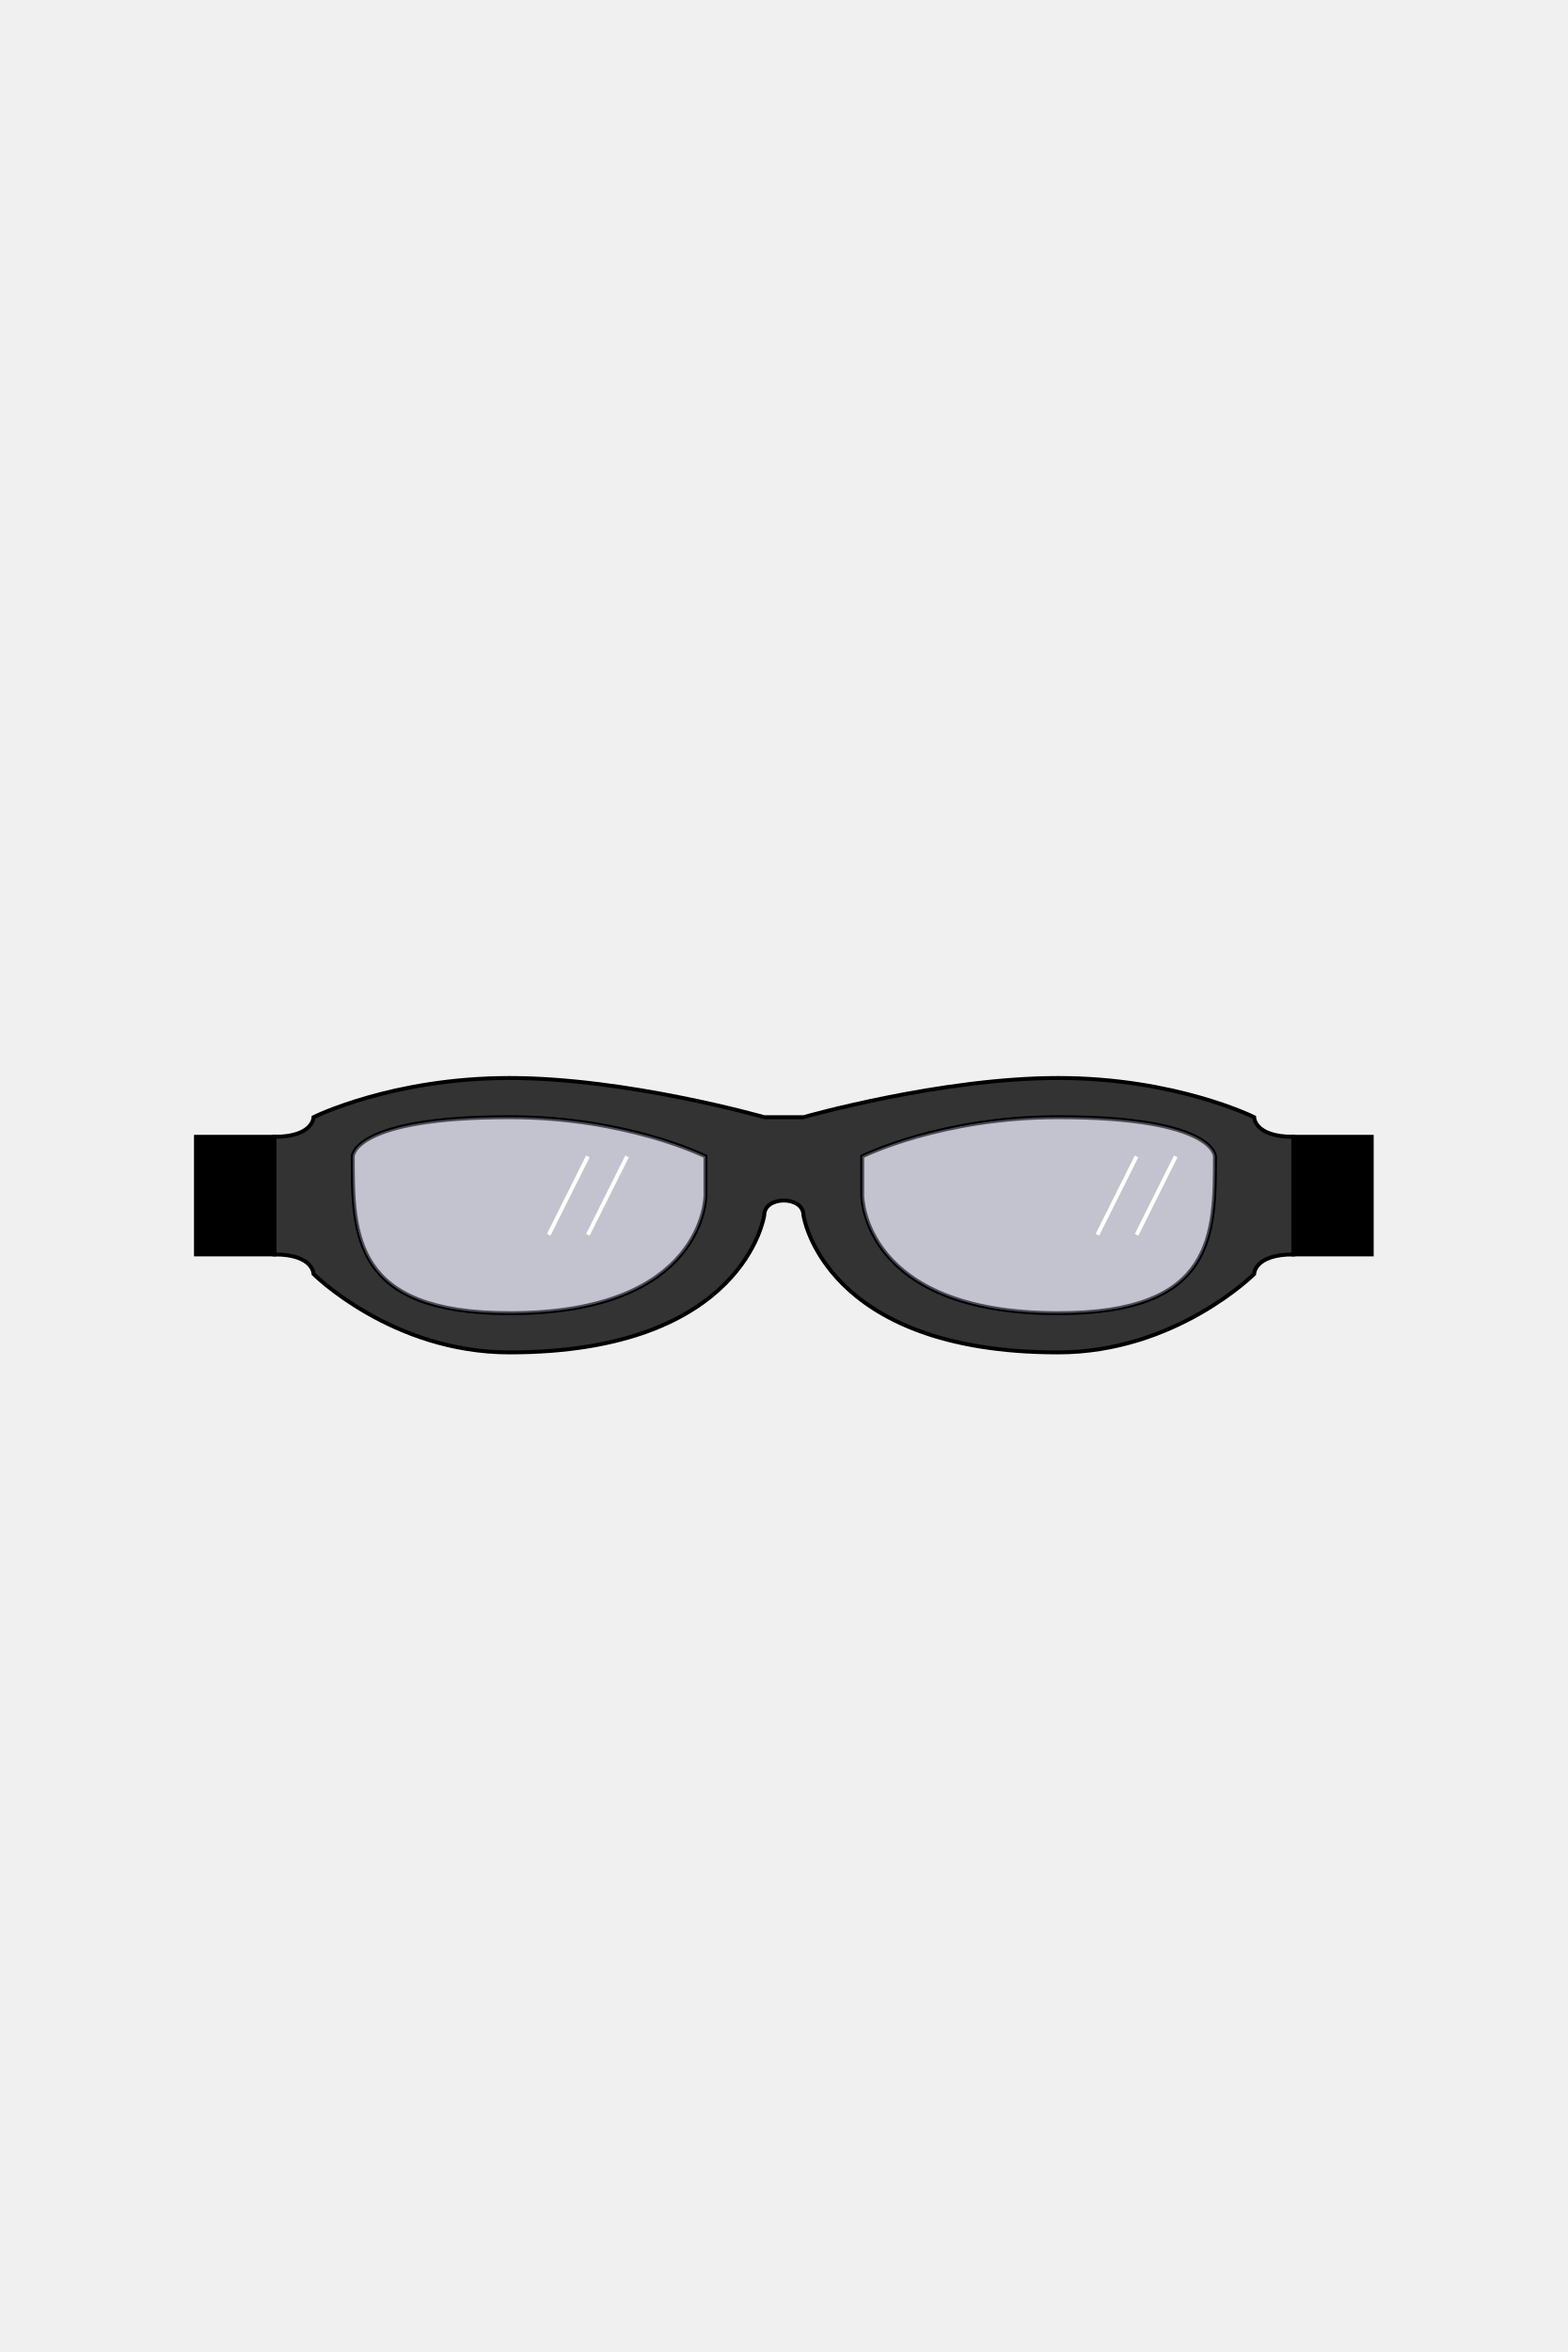
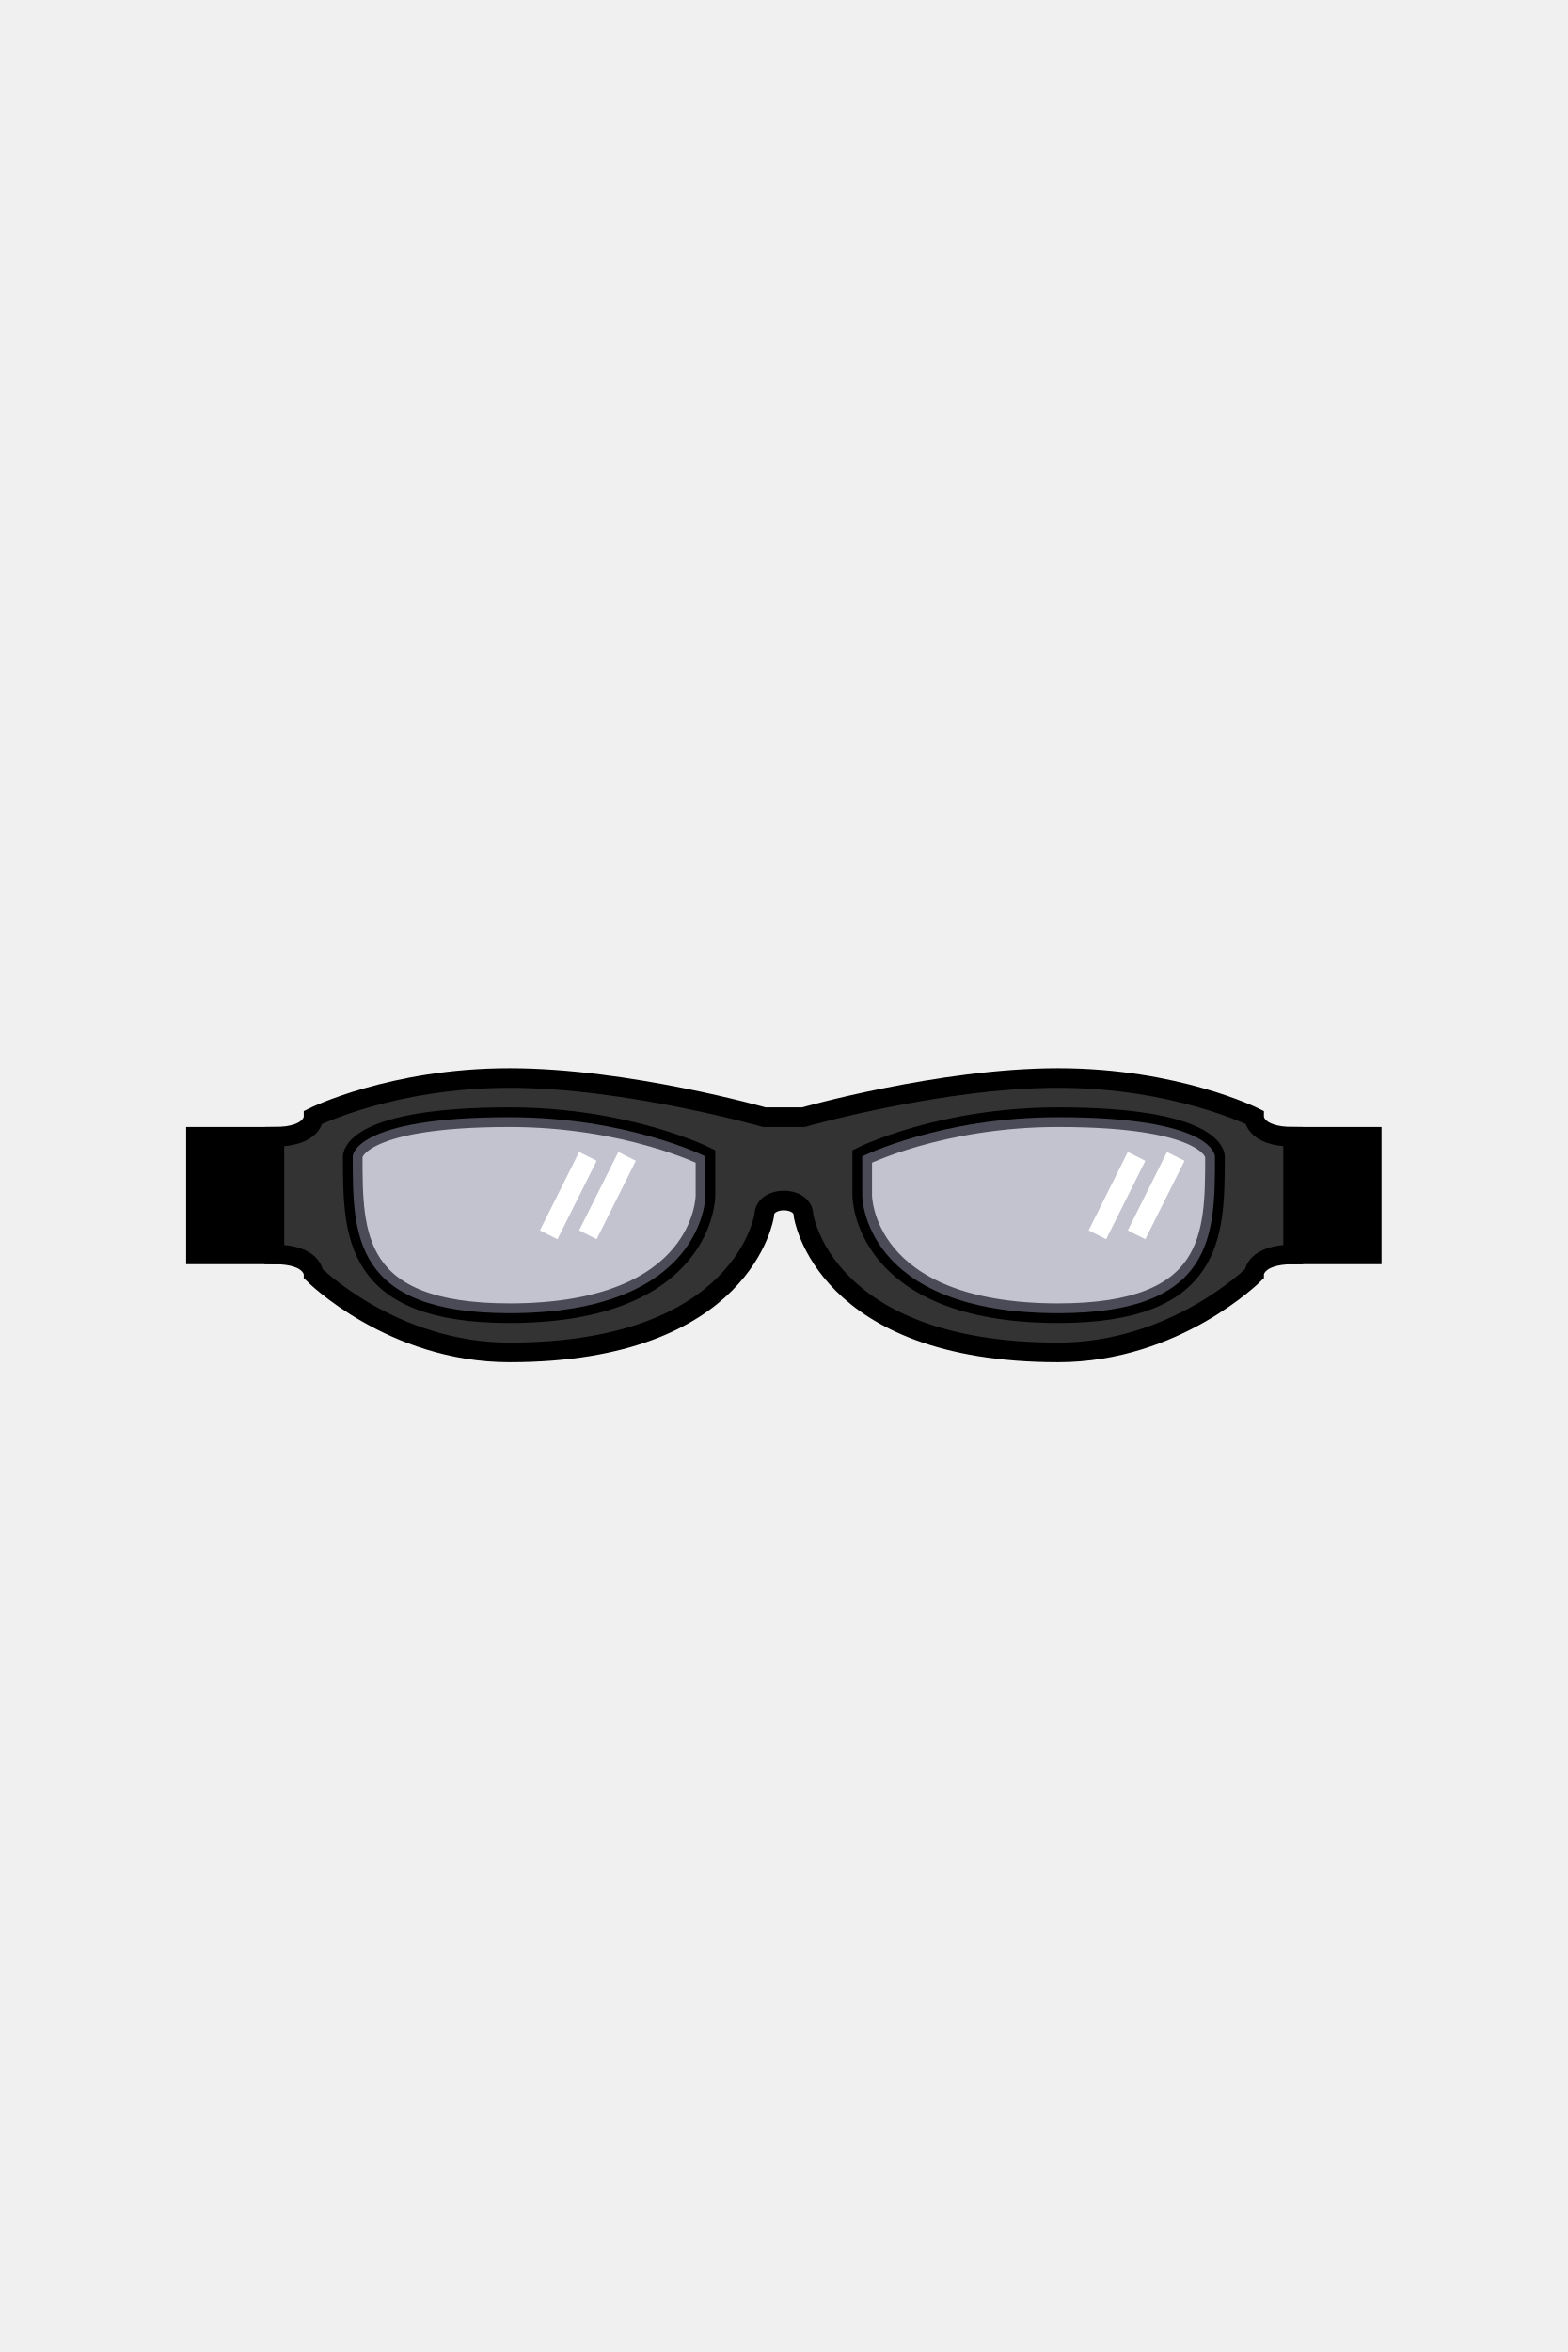
<svg xmlns="http://www.w3.org/2000/svg" viewBox="0 0 400 600" width="400" height="600">
  <g transform="translate(0 -15)">
-     <path id="frame" class="frame" d="M195 300L205 300C205 300 240 290 270 290C300 290 320 300 320 300C320 300 320 305 330 305L330 335C320 335 320 340 320 340C320 340 300 360 270 360C210 360 205 325 205 325C205 320 195 320 195 325C195 325 190 360 130 360C100 360 80 340 80 340C80 340 80 335 70 335L70 305C80 305 80 300 80 300C80 300 100 290 130 290C160 290 195 300 195 300ZM90 310C90 330 90 350 130 350C180 350 180 320 180 320L180 310C180 310 160 300 130 300C90 300 90 310 90 310ZM220 320C220 320 220 350 270 350C310 350 310 330 310 310C310 310 310 300 270 300C240 300 220 310 220 310L220 320Z" fill="#333" stroke="#000000" stroke-width="1" />
+     <path id="frame" class="frame" d="M195 300L205 300C205 300 240 290 270 290C300 290 320 300 320 300C320 300 320 305 330 305L330 335C320 335 320 340 320 340C320 340 300 360 270 360C210 360 205 325 205 325C205 320 195 320 195 325C195 325 190 360 130 360C100 360 80 340 80 340C80 340 80 335 70 335L70 305C80 305 80 300 80 300C80 300 100 290 130 290C160 290 195 300 195 300ZM90 310C90 330 90 350 130 350C180 350 180 320 180 320L180 310C180 310 160 300 130 300C90 300 90 310 90 310ZM220 320C220 320 220 350 270 350C310 350 310 330 310 310C310 310 310 300 270 300C240 300 220 310 220 310L220 320Z" fill="#333" stroke="#000000" stroke-width="5" />
    <path id="lens" class="lens" d="M90 310C90 310 90 300 130 300C160 300 180 310 180 310L180 320C180 320 180 350 130 350C90 350 90 330 90 310ZM270 350C220 350 220 320 220 320L220 310C220 310 240 300 270 300C310 300 310 310 310 310C310 330 310 350 270 350Z" fill="rgba(150,150,175,.5)" />
-     <path id="straps" class="straps" d="M350 335L350 305L330 305L330 335L350 335ZM70 335L70 305L50 305L50 335L70 335Z" fill="$[primary]" stroke="#000" stroke-width="1" />
-     <path id="glare" class="glare" d="M280 330L290 310M290 330L300 310M140 330L150 310M150 330L160 310" fill="none" stroke="#fff" stroke-width="1" />
+     <path id="straps" class="straps" d="M350 335L350 305L330 305L330 335L350 335ZM70 335L70 305L50 305L50 335L70 335Z" fill="$[primary]" stroke="#000" stroke-width="5" />
+     <path id="glare" class="glare" d="M280 330L290 310M290 330L300 310M140 330L150 310M150 330L160 310" fill="none" stroke="#fff" stroke-width="5" />
  </g>
</svg>
